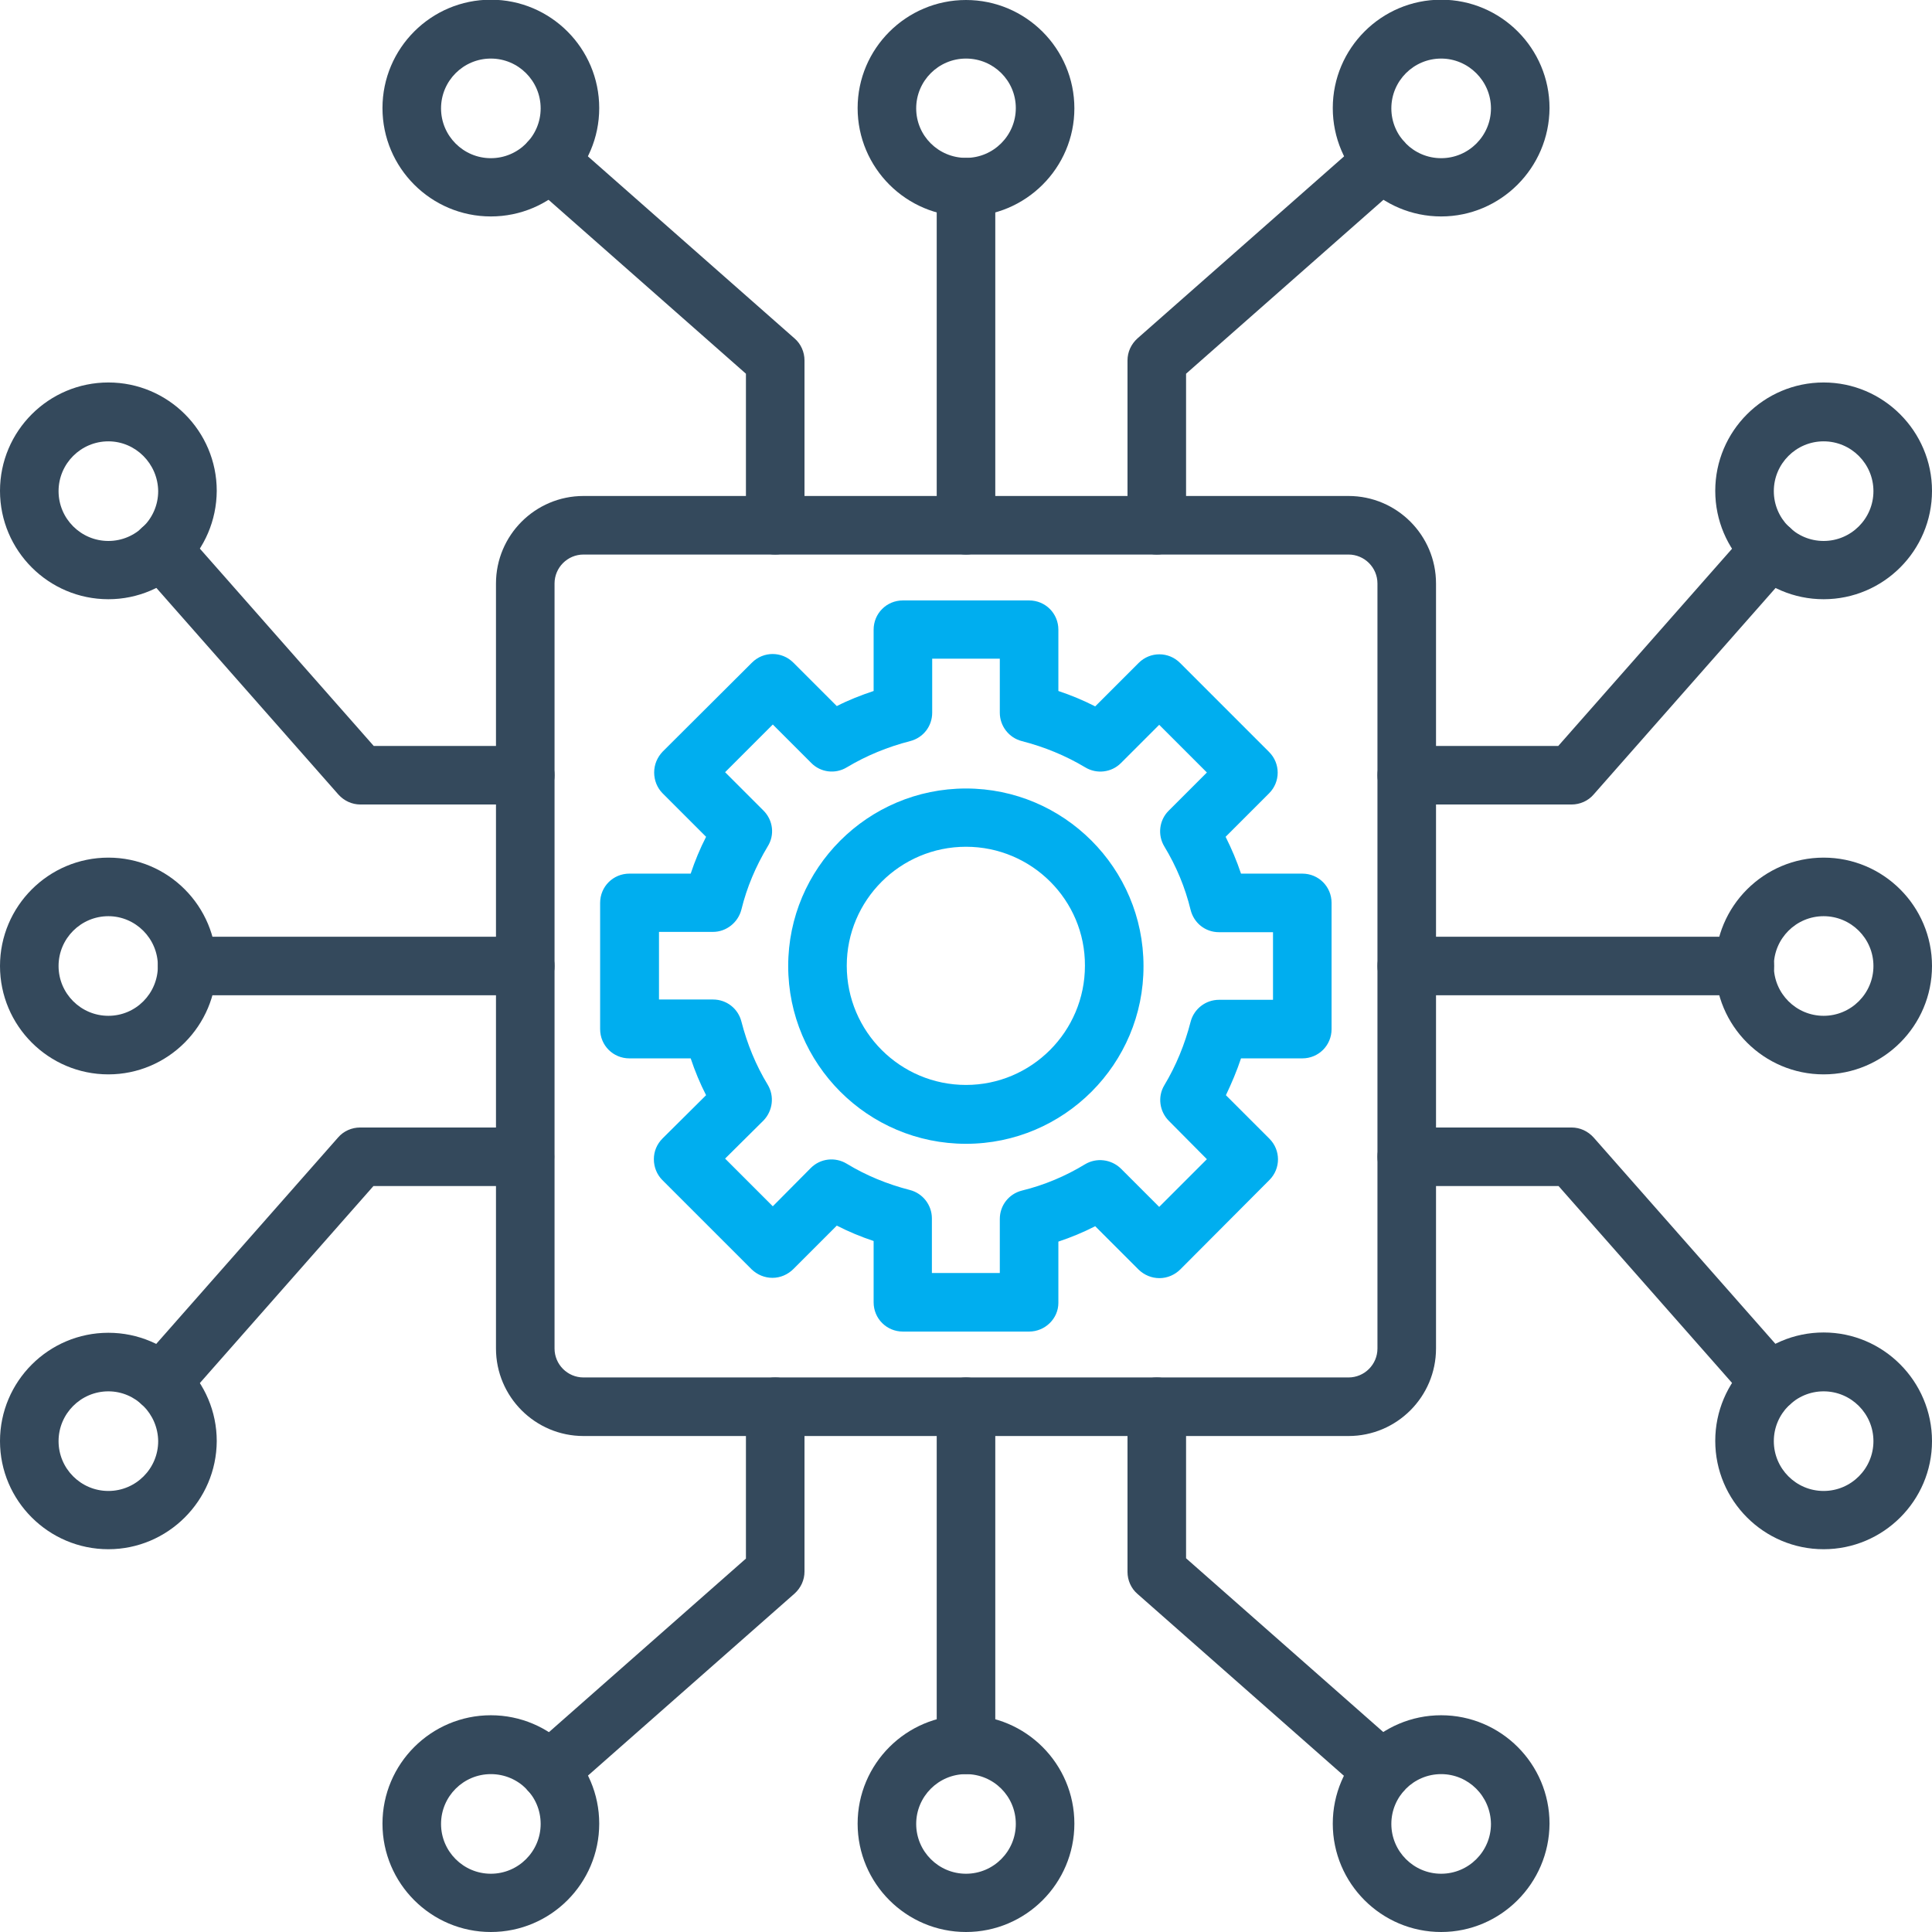
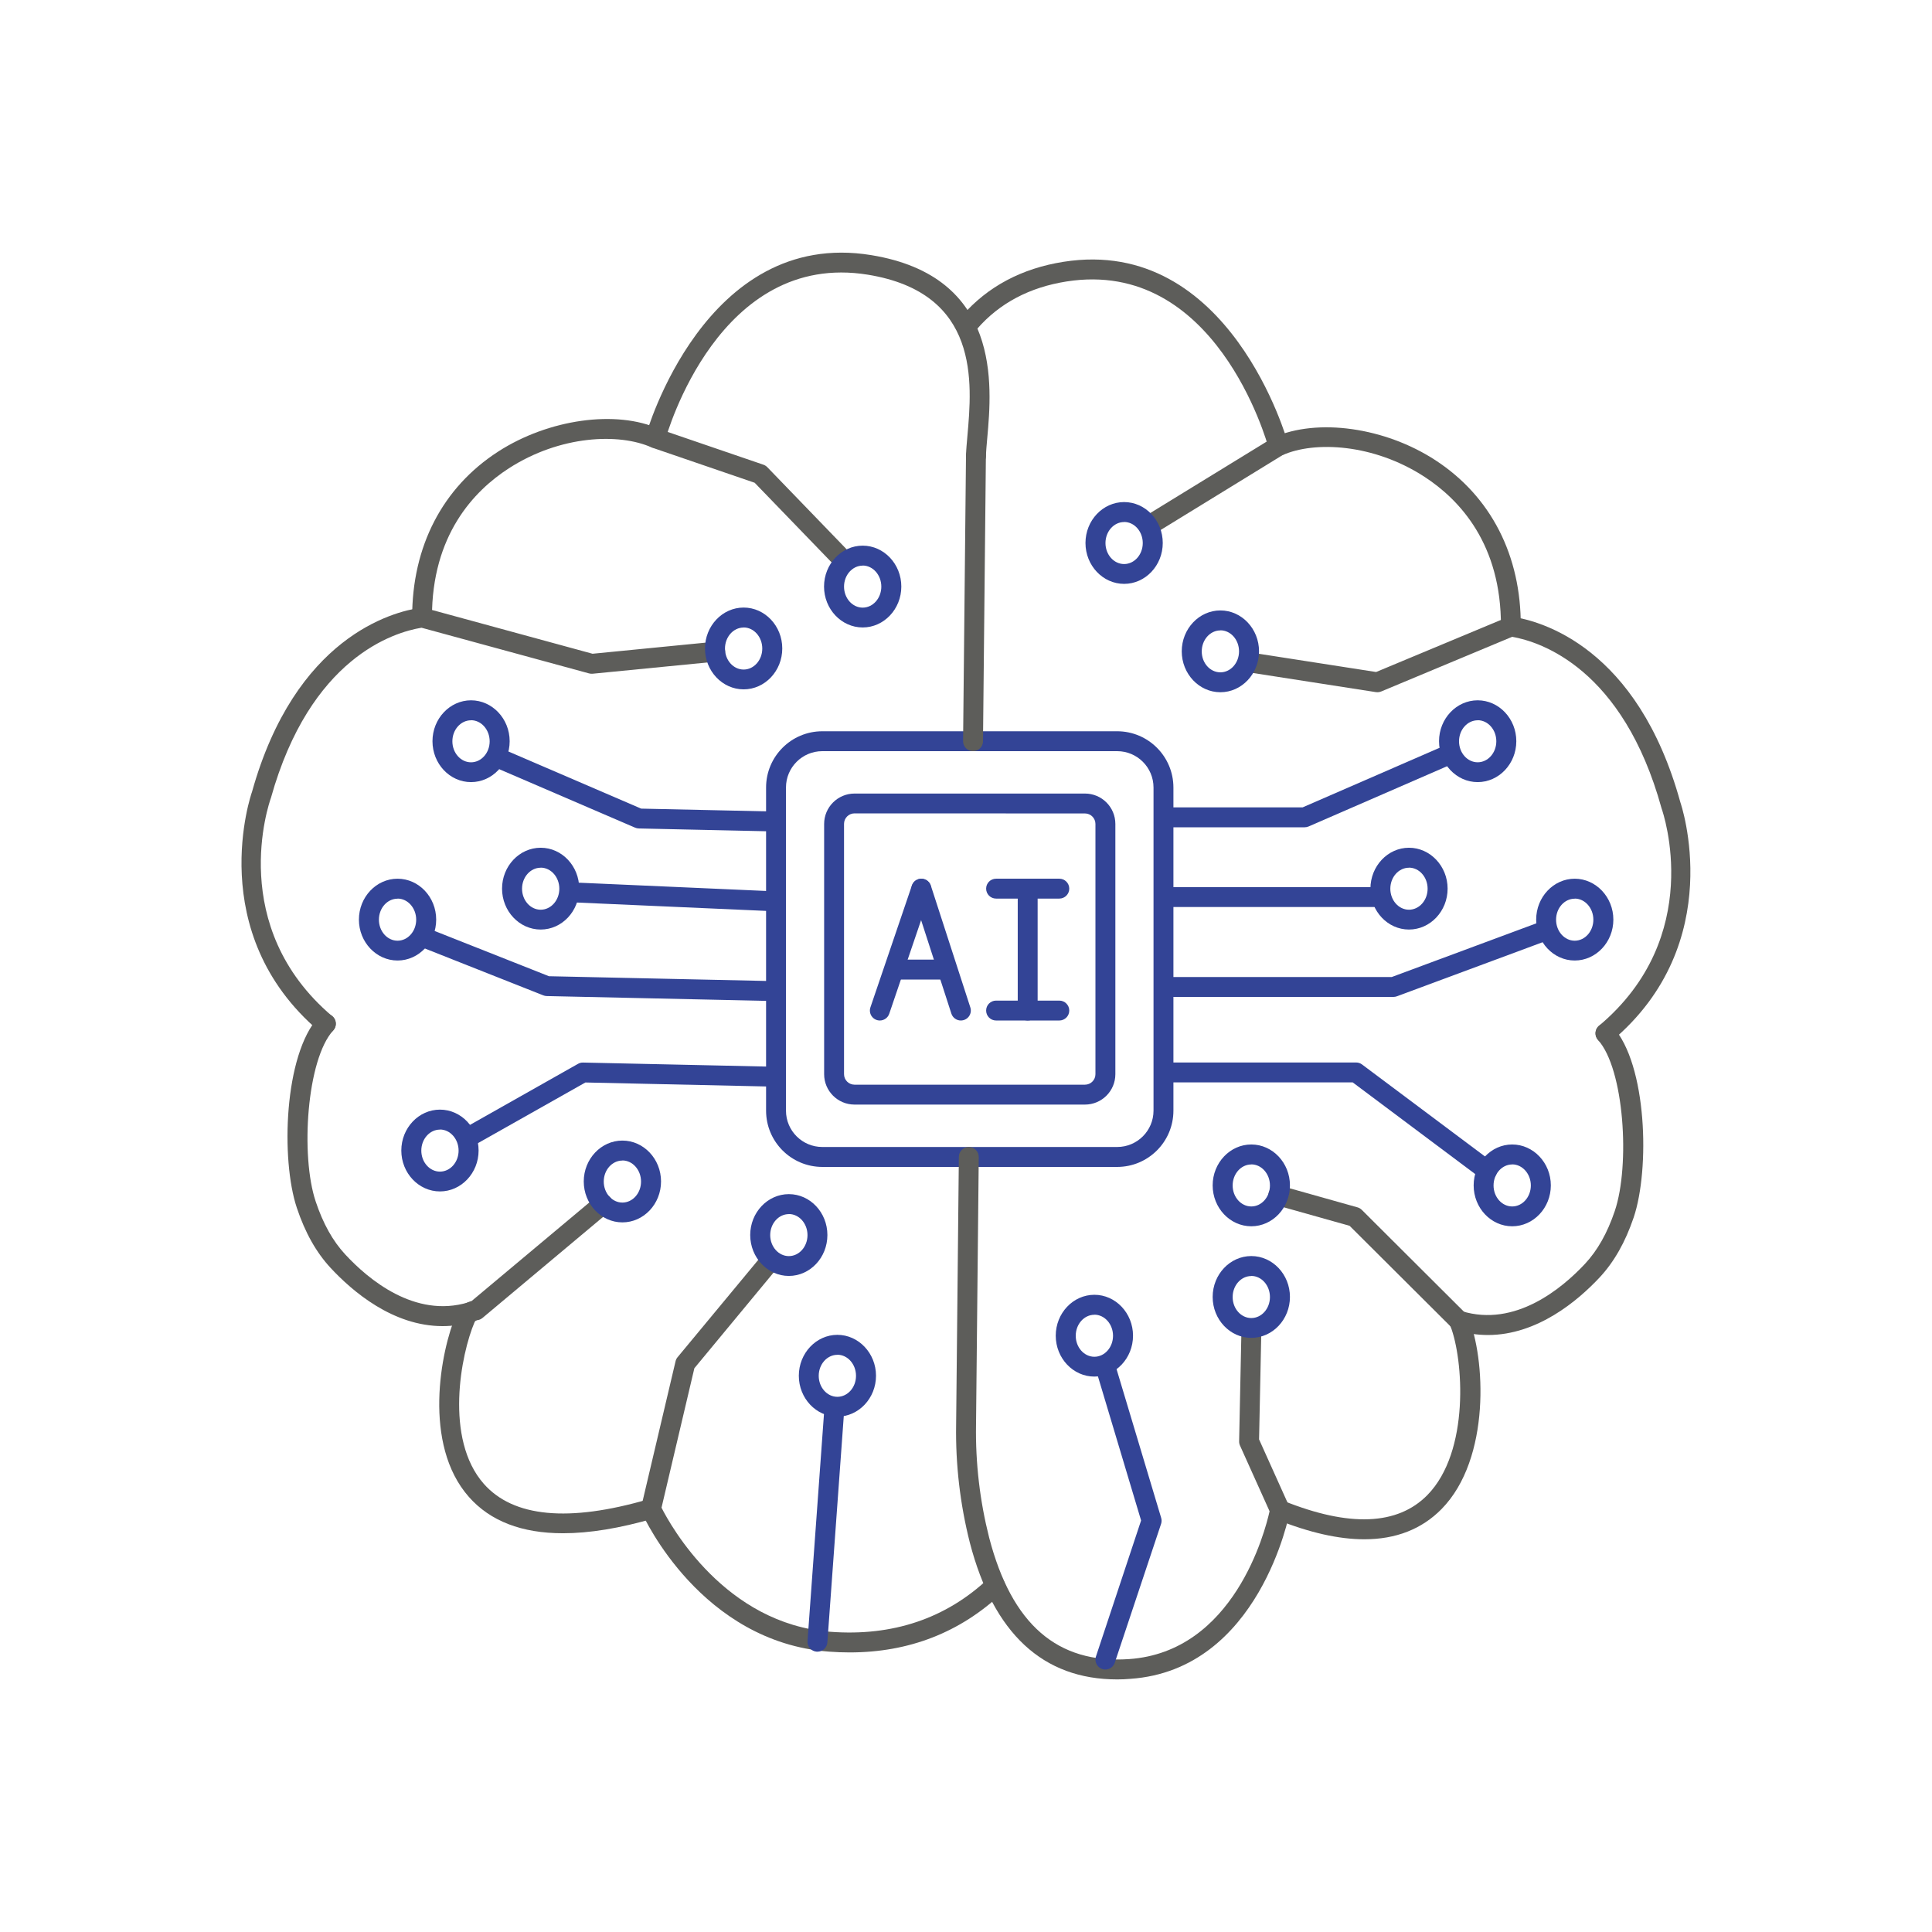
- <svg xmlns="http://www.w3.org/2000/svg" enable-background="new 0 0 64 64" viewBox="0 0 64 64" id="processor-setting">
-   <path fill="#00aeef" d="M34.09,44.11h-4.18c-0.54,0-0.97-0.43-0.97-0.97v-2.03c-0.42-0.14-0.83-0.31-1.22-0.51l-1.44,1.44    c-0.18,0.18-0.43,0.29-0.69,0.29h0c-0.26,0-0.5-0.1-0.69-0.28l-2.96-2.96c-0.18-0.18-0.28-0.43-0.28-0.69s0.1-0.5,0.29-0.69    l1.44-1.43c-0.2-0.39-0.37-0.8-0.51-1.22h-2.03c-0.54,0-0.97-0.43-0.97-0.97v-4.18c0-0.54,0.43-0.97,0.97-0.97h2.03    c0.14-0.42,0.31-0.83,0.51-1.22l-1.44-1.44c-0.18-0.18-0.28-0.43-0.28-0.69c0-0.26,0.1-0.5,0.28-0.69l2.96-2.95    c0.38-0.38,0.99-0.38,1.37,0l1.44,1.44c0.39-0.2,0.8-0.36,1.22-0.5v-2.03c0-0.54,0.43-0.97,0.97-0.97h4.18    c0.54,0,0.97,0.43,0.97,0.97v2.03c0.42,0.14,0.83,0.31,1.22,0.51l1.44-1.44c0.38-0.38,0.99-0.38,1.37,0l2.95,2.95    c0.38,0.38,0.38,0.99,0,1.37l-1.44,1.44c0.2,0.4,0.37,0.8,0.51,1.22h2.03c0.54,0,0.97,0.43,0.97,0.97v4.18    c0,0.54-0.43,0.97-0.97,0.97h-2.03c-0.14,0.42-0.31,0.82-0.5,1.22l1.44,1.44c0.38,0.38,0.38,0.99,0,1.37l-2.95,2.96    c-0.18,0.18-0.43,0.29-0.69,0.29h0c-0.26,0-0.5-0.1-0.69-0.28l-1.44-1.44c-0.39,0.2-0.8,0.37-1.22,0.51v2.03    C35.06,43.68,34.62,44.11,34.09,44.11z M30.88,42.17h2.24v-1.79c0-0.45,0.3-0.83,0.73-0.94c0.74-0.18,1.45-0.48,2.09-0.87    c0.38-0.23,0.87-0.17,1.19,0.14l1.27,1.27l1.58-1.58l-1.26-1.27c-0.31-0.31-0.38-0.8-0.15-1.18c0.39-0.65,0.68-1.36,0.87-2.1    c0.11-0.43,0.5-0.73,0.94-0.73h1.79v-2.24h-1.79c-0.45,0-0.83-0.3-0.94-0.74c-0.18-0.74-0.47-1.44-0.87-2.1    c-0.23-0.38-0.17-0.87,0.14-1.18l1.27-1.27l-1.58-1.58l-1.27,1.27c-0.31,0.31-0.8,0.37-1.18,0.14c-0.65-0.39-1.36-0.68-2.1-0.87    c-0.43-0.11-0.73-0.5-0.73-0.94v-1.79h-2.24v1.79c0,0.45-0.3,0.83-0.73,0.94c-0.74,0.19-1.45,0.48-2.1,0.87    c-0.38,0.23-0.87,0.17-1.18-0.15l-1.27-1.27l-1.58,1.58l1.27,1.27c0.32,0.32,0.38,0.81,0.14,1.19c-0.39,0.65-0.69,1.35-0.87,2.09    c-0.11,0.43-0.5,0.74-0.94,0.74h-1.79v2.24h1.79c0.45,0,0.83,0.3,0.94,0.73c0.19,0.74,0.48,1.45,0.87,2.09    c0.23,0.38,0.17,0.87-0.14,1.19l-1.27,1.26l1.58,1.58l1.26-1.27c0.32-0.32,0.81-0.37,1.19-0.14c0.64,0.39,1.35,0.68,2.09,0.87    c0.43,0.11,0.73,0.5,0.73,0.94V42.17z M32,37.89c-3.25,0-5.89-2.64-5.89-5.89c0-3.24,2.64-5.88,5.89-5.88    c3.24,0,5.88,2.64,5.88,5.88C37.89,35.24,35.25,37.89,32,37.89z M32,28.05c-2.18,0-3.95,1.77-3.95,3.94    c0,2.18,1.77,3.95,3.95,3.95c2.17,0,3.94-1.77,3.94-3.95C35.95,29.82,34.18,28.05,32,28.05z" />
-   <path fill="#34495c" d="M44.67 47.57H19.33c-1.6 0-2.9-1.3-2.9-2.9V19.33c0-1.6 1.3-2.9 2.9-2.9h25.34c1.6 0 2.9 1.3 2.9 2.9v25.34C47.57 46.27 46.27 47.57 44.67 47.57zM19.33 18.37c-.53 0-.96.43-.96.96v25.34c0 .53.43.96.96.96h25.34c.53 0 .96-.43.96-.96V19.33c0-.53-.43-.96-.96-.96H19.33zM16.26 7.17c-1.98 0-3.59-1.61-3.59-3.59 0-1.98 1.61-3.59 3.59-3.59s3.59 1.61 3.59 3.59C19.85 5.56 18.24 7.17 16.26 7.17zM16.26 1.94c-.91 0-1.65.74-1.65 1.65s.74 1.65 1.65 1.65 1.65-.74 1.65-1.65S17.17 1.94 16.26 1.94z" />
-   <path fill="#34495c" d="M25.68 18.37c-.54 0-.97-.43-.97-.97v-5.02l-7.15-6.3c-.4-.35-.44-.97-.09-1.37.35-.4.97-.44 1.37-.09l7.48 6.59c.21.18.33.45.33.73v5.46C26.65 17.93 26.21 18.37 25.68 18.37zM47.74 7.17c-1.98 0-3.59-1.61-3.59-3.59 0-1.98 1.61-3.59 3.59-3.59 1.98 0 3.59 1.61 3.59 3.59C51.32 5.56 49.71 7.17 47.74 7.17zM47.74 1.94c-.91 0-1.65.74-1.65 1.65s.74 1.65 1.65 1.65c.91 0 1.65-.74 1.65-1.65S48.64 1.94 47.74 1.94z" />
-   <path fill="#34495c" d="M38.32 18.37c-.54 0-.97-.43-.97-.97v-5.46c0-.28.12-.54.33-.73l7.48-6.59c.4-.36 1.01-.32 1.37.09.35.4.32 1.01-.09 1.37l-7.15 6.3v5.02C39.29 17.93 38.86 18.37 38.32 18.37zM32 7.17c-1.98 0-3.59-1.61-3.59-3.59C28.41 1.61 30.02 0 32 0s3.59 1.61 3.59 3.59C35.59 5.56 33.98 7.17 32 7.17zM32 1.94c-.91 0-1.65.74-1.65 1.65S31.09 5.23 32 5.23c.91 0 1.65-.74 1.65-1.65S32.91 1.94 32 1.94z" />
-   <path fill="#34495c" d="M32,18.37c-0.54,0-0.97-0.43-0.97-0.97V6.2c0-0.54,0.43-0.97,0.97-0.97s0.97,0.43,0.97,0.97v11.2        C32.97,17.94,32.54,18.37,32,18.37z" />
-   <g>
-     <path fill="#34495c" d="M47.74,64c-1.98,0-3.59-1.61-3.59-3.59c0-1.98,1.61-3.59,3.59-3.59c1.98,0,3.59,1.61,3.59,3.59         C51.32,62.39,49.71,64,47.74,64z M47.74,58.77c-0.91,0-1.65,0.74-1.65,1.65c0,0.91,0.74,1.65,1.65,1.65         c0.91,0,1.65-0.74,1.65-1.65C49.38,59.5,48.64,58.77,47.74,58.77z" />
-     <path fill="#34495c" d="M45.8 59.63c-.23 0-.46-.08-.64-.24l-7.48-6.59c-.21-.18-.33-.45-.33-.73V46.6c0-.54.43-.97.97-.97s.97.43.97.97v5.02l7.15 6.3c.4.35.44.97.09 1.37C46.34 59.52 46.07 59.63 45.8 59.63zM16.26 64c-1.98 0-3.59-1.61-3.59-3.59 0-1.98 1.61-3.59 3.59-3.59s3.59 1.61 3.59 3.59C19.85 62.39 18.24 64 16.26 64zM16.26 58.77c-.91 0-1.65.74-1.65 1.65 0 .91.74 1.65 1.65 1.65s1.65-.74 1.65-1.65C17.91 59.5 17.17 58.77 16.26 58.77z" />
-     <path fill="#34495c" d="M18.2,59.63c-0.27,0-0.54-0.11-0.73-0.33c-0.35-0.4-0.32-1.01,0.09-1.37l7.15-6.3V46.6         c0-0.54,0.43-0.97,0.97-0.97s0.97,0.43,0.97,0.97v5.46c0,0.28-0.12,0.54-0.33,0.73l-7.48,6.59         C18.66,59.55,18.43,59.63,18.2,59.63z" />
-     <g>
-       <path fill="#34495c" d="M32,64c-1.98,0-3.59-1.61-3.59-3.59c0-1.98,1.61-3.59,3.59-3.59s3.59,1.61,3.59,3.59        C35.59,62.39,33.98,64,32,64z M32,58.77c-0.91,0-1.65,0.74-1.65,1.65c0,0.91,0.74,1.65,1.65,1.65c0.91,0,1.65-0.74,1.65-1.65        C33.65,59.5,32.91,58.77,32,58.77z" />
-       <path fill="#34495c" d="M32,58.77c-0.54,0-0.97-0.43-0.97-0.97V46.6c0-0.54,0.43-0.97,0.97-0.97s0.97,0.43,0.97,0.97v11.2        C32.97,58.33,32.54,58.77,32,58.77z" />
-     </g>
-   </g>
-   <g>
-     <path fill="#34495c" d="M60.41,19.85c-1.98,0-3.59-1.61-3.59-3.59c0-1.98,1.61-3.59,3.59-3.59S64,14.29,64,16.26         C64,18.24,62.39,19.85,60.41,19.85z M60.41,14.62c-0.91,0-1.65,0.74-1.65,1.65c0,0.91,0.74,1.65,1.65,1.65         c0.91,0,1.65-0.74,1.65-1.65C62.06,15.36,61.32,14.62,60.41,14.62z" />
-     <path fill="#34495c" d="M52.06 26.65H46.6c-.54 0-.97-.43-.97-.97 0-.54.43-.97.97-.97h5.02l6.3-7.15c.35-.4.97-.44 1.37-.09.4.35.44.97.09 1.37l-6.59 7.48C52.61 26.53 52.34 26.65 52.06 26.65zM60.41 51.32c-1.98 0-3.59-1.61-3.59-3.59 0-1.98 1.61-3.59 3.59-3.59S64 45.76 64 47.74C64 49.71 62.39 51.32 60.41 51.32zM60.41 46.09c-.91 0-1.65.74-1.65 1.65 0 .91.74 1.65 1.65 1.65.91 0 1.65-.74 1.65-1.65C62.06 46.83 61.32 46.09 60.41 46.09z" />
-     <path fill="#34495c" d="M58.66 46.77c-.27 0-.54-.11-.73-.33l-6.3-7.15H46.6c-.54 0-.97-.43-.97-.97s.43-.97.97-.97h5.46c.28 0 .54.12.73.33l6.59 7.48c.35.4.32 1.01-.09 1.37C59.11 46.69 58.88 46.77 58.66 46.77zM60.41 35.59c-1.98 0-3.59-1.61-3.59-3.59s1.61-3.59 3.59-3.59S64 30.02 64 32 62.39 35.59 60.41 35.59zM60.41 30.35c-.91 0-1.65.74-1.65 1.65 0 .91.74 1.65 1.65 1.65.91 0 1.65-.74 1.65-1.65C62.06 31.09 61.32 30.35 60.41 30.35z" />
-     <path fill="#34495c" d="M57.8,32.97H46.6c-0.54,0-0.97-0.43-0.97-0.97s0.43-0.97,0.97-0.97h11.2c0.54,0,0.97,0.43,0.97,0.97        S58.33,32.97,57.8,32.97z" />
-     <g>
-       <path fill="#34495c" d="M3.59,51.32C1.61,51.32,0,49.71,0,47.74c0-1.98,1.61-3.59,3.59-3.59s3.59,1.61,3.59,3.59         C7.17,49.71,5.56,51.32,3.59,51.32z M3.59,46.09c-0.91,0-1.65,0.74-1.65,1.65c0,0.91,0.74,1.65,1.65,1.65         s1.65-0.74,1.65-1.65C5.23,46.83,4.49,46.09,3.59,46.09z" />
-       <path fill="#34495c" d="M5.34 46.77c-.23 0-.46-.08-.64-.24-.4-.35-.44-.97-.09-1.37l6.59-7.48c.18-.21.45-.33.73-.33h5.46c.54 0 .97.43.97.97s-.43.97-.97.97h-5.02l-6.3 7.15C5.88 46.66 5.61 46.77 5.34 46.77zM3.59 19.85C1.61 19.85 0 18.24 0 16.26c0-1.98 1.61-3.59 3.59-3.59s3.59 1.61 3.59 3.59C7.17 18.24 5.56 19.85 3.59 19.85zM3.59 14.62c-.91 0-1.65.74-1.65 1.65 0 .91.74 1.65 1.65 1.65s1.65-.74 1.65-1.65C5.23 15.36 4.49 14.62 3.59 14.62z" />
-       <path fill="#34495c" d="M17.4,26.65h-5.46c-0.28,0-0.54-0.12-0.73-0.33l-6.59-7.48c-0.35-0.4-0.32-1.01,0.09-1.37         c0.4-0.36,1.01-0.32,1.37,0.09l6.3,7.15h5.02c0.54,0,0.97,0.43,0.97,0.97C18.37,26.21,17.93,26.65,17.4,26.65z" />
-       <g>
-         <path fill="#34495c" d="M3.59,35.59C1.61,35.59,0,33.98,0,32s1.61-3.59,3.59-3.59S7.17,30.02,7.17,32S5.56,35.59,3.59,35.59z         M3.59,30.35c-0.91,0-1.65,0.74-1.65,1.65c0,0.91,0.74,1.65,1.65,1.65S5.23,32.91,5.23,32C5.23,31.09,4.49,30.35,3.59,30.35z" />
-         <path fill="#34495c" d="M17.4,32.97H6.2c-0.54,0-0.97-0.43-0.97-0.97s0.43-0.97,0.97-0.97h11.2c0.54,0,0.97,0.43,0.97,0.97        S17.94,32.97,17.4,32.97z" />
+ <svg xmlns="http://www.w3.org/2000/svg" id="SvgjsSvg1081" width="288" height="288" version="1.1">
+   <defs id="SvgjsDefs1082" />
+   <g id="SvgjsG1083">
+     <svg data-name="Layer 1" viewBox="0 0 1000 1000" width="288" height="288">
+       <g data-name="&amp;lt;Group&amp;gt;" fill="#5d5d5a" class="color000 svgShape">
+         <path fill="#334496" d="M578.26 604H425.62a29.13 29.13 0 0 1-29.1-29.1V407.6a29.13 29.13 0 0 1 29.1-29.1h152.64a29.13 29.13 0 0 1 29.1 29.1v167.28a29.13 29.13 0 0 1-29.1 29.12ZM425.62 388.8a18.82 18.82 0 0 0-18.8 18.8v167.28a18.82 18.82 0 0 0 18.8 18.8h152.64a18.82 18.82 0 0 0 18.8-18.8V407.6a18.82 18.82 0 0 0-18.8-18.8Z" data-name="&amp;lt;Group&amp;gt;" class="color070707 svgShape" />
+         <path fill="#334496" d="M561.58 571.73H442.3A15.74 15.74 0 0 1 426.57 556V426.47a15.75 15.75 0 0 1 15.73-15.73h119.28a15.74 15.74 0 0 1 15.73 15.73V556a15.74 15.74 0 0 1-15.73 15.73ZM442.3 421a5.44 5.44 0 0 0-5.43 5.43V556a5.44 5.44 0 0 0 5.43 5.43h119.28A5.43 5.43 0 0 0 567 556V426.47a5.44 5.44 0 0 0-5.43-5.43Z" data-name="&amp;lt;Group&amp;gt;" class="color070707 svgShape" />
+         <g fill="#334496" data-name="&amp;lt;Group&amp;gt;" class="color070707 svgShape">
+           <path d="M505.15 241.12H505a5.15 5.15 0 0 1-5-5.28c.07-2.77.37-6.21.72-10.12 2.47-27.71 6.6-74.09-51.53-83.54-76.94-12.48-103.92 81.94-105 86a5.15 5.15 0 0 1-9.93-2.73c.29-1.08 30.48-107.44 116.62-93.41 67.58 11 62.55 67.47 60.13 94.62-.33 3.66-.62 6.88-.68 9.47a5.15 5.15 0 0 1-5.18 4.99Z" data-name="&amp;lt;Group&amp;gt;" fill="#5d5d5a" class="color000 svgShape" />
+           <path d="M218.48 324.77a5.15 5.15 0 0 1-5.15-5.14c-.06-36.83 15.75-67.33 44.51-85.89 26.1-16.85 61.22-21.74 83.48-11.63l53.85 18.43a5.16 5.16 0 0 1 2 1.29l44 45.55a5.15 5.15 0 0 1-7.41 7.15l-43.14-44.65-53.14-18.21c-17-7.7-47.62-6.36-74.1 10.73-18.19 11.74-39.87 34.67-39.8 77.22a5.15 5.15 0 0 1-5.14 5.16Z" data-name="&amp;lt;Group&amp;gt;" fill="#5d5d5a" class="color000 svgShape" />
+           <path d="M168.64 535.08a5.13 5.13 0 0 1-3.33-1.22c-60.33-51.19-35.14-123.31-34.87-124 22.38-80 72.49-93.18 87.31-95.3a5.16 5.16 0 0 1 2.09.13l86.86 23.69 62.9-6.18a5.15 5.15 0 1 1 1 10.25l-63.84 6.27a5.39 5.39 0 0 1-1.86-.16l-86.72-23.65c-14.42 2.37-57.64 15.57-77.95 88.09-1.08 3-23 66.56 31.74 113a5.15 5.15 0 0 1-3.34 9.07Z" data-name="&amp;lt;Group&amp;gt;" fill="#5d5d5a" class="color000 svgShape" />
+           <path d="M229.09 686.4c-25.71 0-46.69-18-57.94-30.1-7.5-8.09-13.23-18.29-17.53-31.18-8.33-25-6.62-79.14 11.22-98.67a5.15 5.15 0 1 1 7.6 6.95c-13.64 14.92-17 64.69-9.05 88.46 3.83 11.47 8.83 20.45 15.31 27.44 11.9 12.85 36 33.15 63.61 24.82a5.15 5.15 0 1 1 3 9.86 55.92 55.92 0 0 1-16.22 2.42Z" data-name="&amp;lt;Group&amp;gt;" fill="#5d5d5a" class="color000 svgShape" />
+           <path d="M291.4 793.61c-21.33 0-37.63-6.27-48.69-18.79-24-27.13-14.74-75.46-6.51-94.62a11.87 11.87 0 0 1 7.94-6.82l64.62-54.1a5.15 5.15 0 0 1 6.61 7.9l-65.65 55a5.13 5.13 0 0 1-2.8 1.17 1.54 1.54 0 0 0-1.26.95c-7.09 16.51-15.74 60.52 4.77 83.74 15.26 17.27 43.9 20 85.1 8a5.15 5.15 0 1 1 2.86 9.89q-26.52 7.69-46.99 7.68Z" data-name="&amp;lt;Group&amp;gt;" fill="#5d5d5a" class="color000 svgShape" />
+           <path d="M439.76 855.29q-5.3 0-10.75-.41c-66-5-95.52-69.06-96.75-71.79a5.15 5.15 0 0 1-.32-3.29l17.71-75.14a5.11 5.11 0 0 1 1-2.1L394 650.27a5.15 5.15 0 1 1 7.93 6.56L359.4 708.2l-17 72.18c4.79 9.46 32.93 60.15 87.39 64.23 32.24 2.43 59.79-6.85 81.79-27.55a5.15 5.15 0 0 1 7.06 7.5c-21.71 20.44-48.2 30.73-78.88 30.73Z" data-name="&amp;lt;Group&amp;gt;" fill="#5d5d5a" class="color000 svgShape" />
+         </g>
+         <g fill="#334496" data-name="&amp;lt;Group&amp;gt;" class="color070707 svgShape">
+           <path d="M661.73 236a5.16 5.16 0 0 1-5-3.8c-1.09-4-27.7-98.59-104.66-86.51-19.18 3-34.75 11.26-46.28 24.5a5.15 5.15 0 0 1-7.76-6.77c13.17-15.11 30.81-24.5 52.44-27.91 86.19-13.6 115.92 92.91 116.21 94a5.15 5.15 0 0 1-3.63 6.31 5.05 5.05 0 0 1-1.32.18Z" data-name="&amp;lt;Group&amp;gt;" fill="#5d5d5a" class="color000 svgShape" />
+           <path d="M782 329.47a5.15 5.15 0 0 1-5.12-5.18c.25-42.56-21.33-65.6-39.48-77.44-26.4-17.21-57-18.69-73.57-11.27l-64.51 39.62a5.15 5.15 0 0 1-5.38-8.78L659 226.5c22.89-10.31 58-5.25 84 11.73 28.69 18.71 44.38 49.29 44.15 86.13a5.15 5.15 0 0 1-5.15 5.11Z" data-name="&amp;lt;Group&amp;gt;" fill="#5d5d5a" class="color000 svgShape" />
+           <path d="M831 540a5.15 5.15 0 0 1-3.32-9.09c55-46.2 33.29-109.83 32.34-112.52-19.95-72.39-62.58-86.18-77.33-88.78l-67.76 28.29a5.24 5.24 0 0 1-2.77.34l-66.47-10.34a5.15 5.15 0 1 1 1.58-10.18l65 10.11 67.76-28.27a5.24 5.24 0 0 1 2.74-.34c14.81 2.21 64.86 15.66 87 96.11.14.36 25 72.61-35.53 123.49A5.12 5.12 0 0 1 831 540Z" data-name="&amp;lt;Group&amp;gt;" fill="#5d5d5a" class="color000 svgShape" />
+           <path d="M770.13 691a55.71 55.71 0 0 1-16.46-2.5 5.15 5.15 0 1 1 3-9.84c27.58 8.44 51.75-11.71 63.71-24.49 6.51-7 11.56-15.91 15.43-27.36 8-23.73 4.9-73.52-8.67-88.51a5.15 5.15 0 1 1 7.64-6.91C852.56 551 854 605.2 845.59 630.15c-4.36 12.87-10.13 23-17.66 31.09-11.27 12.04-32.23 29.76-57.8 29.76Z" data-name="&amp;lt;Group&amp;gt;" fill="#5d5d5a" class="color000 svgShape" />
+           <path d="M706.16 796.73q-19.9 0-45.61-10.33a5.15 5.15 0 1 1 3.84-9.55c34 13.67 59 12.66 74.41-3 22.19-22.61 18.54-70.48 12-87.3l-52.25-52.07-38.32-10.78a5.15 5.15 0 1 1 2.79-9.92l39.61 11.14a5.17 5.17 0 0 1 2.24 1.31L758.81 680a5.11 5.11 0 0 1 1.11 1.64c8.83 20.81 11.88 73.3-13.76 99.43-10.27 10.43-23.65 15.66-40 15.66zM503.64 388.8h-.05a5.15 5.15 0 0 1-5.1-5.2L500 235.92a5.15 5.15 0 0 1 5.15-5.1h.05a5.15 5.15 0 0 1 5.1 5.2l-1.5 147.68a5.15 5.15 0 0 1-5.16 5.1z" data-name="&amp;lt;Group&amp;gt;" fill="#5d5d5a" class="color000 svgShape" />
+           <path d="M578.22 869.26c-38.35 0-64-23.76-76.22-70.73a233.16 233.16 0 0 1-7.11-61.09l1.41-138.66a5.15 5.15 0 0 1 5.15-5.1h.05a5.15 5.15 0 0 1 5.1 5.2l-1.41 138.66a222.88 222.88 0 0 0 6.81 58.39c11.69 44.85 35.29 65.36 72.41 62.81 54.28-3.8 70.38-66 72.72-76.52l-15.31-34a5.24 5.24 0 0 1-.45-2.22l1.19-57.19a5.15 5.15 0 0 1 10.3.21l-1.17 56 15.52 34.47a5.17 5.17 0 0 1 .37 3c-.15.82-15.53 81.78-82.45 86.47-2.37.22-4.67.3-6.91.3Z" data-name="&amp;lt;Group&amp;gt;" fill="#5d5d5a" class="color000 svgShape" />
+         </g>
+         <path fill="#334496" d="M455.4 528.21a5.15 5.15 0 0 1-4.87-6.81L472 458.3a5.15 5.15 0 0 1 9.75 3.32l-21.48 63.09a5.15 5.15 0 0 1-4.87 3.5Z" data-name="&amp;lt;Group&amp;gt;" class="color070707 svgShape" />
+         <path fill="#334496" d="M497.33 528.21a5.15 5.15 0 0 1-4.9-3.56L472 461.55a5.15 5.15 0 1 1 9.8-3.18l20.45 63.09a5.15 5.15 0 0 1-4.9 6.74zm34.6 0a5.15 5.15 0 0 1-5.15-5.15V460a5.15 5.15 0 0 1 10.3 0v63.09a5.15 5.15 0 0 1-5.15 5.12z" data-name="&amp;lt;Group&amp;gt;" class="color070707 svgShape" />
+         <path fill="#334496" d="M548.3 465.11h-32.73a5.15 5.15 0 0 1 0-10.3h32.73a5.15 5.15 0 0 1 0 10.3zm0 63.1h-32.73a5.15 5.15 0 0 1 0-10.3h32.73a5.15 5.15 0 1 1 0 10.3zM489.73 507h-26.79a5.15 5.15 0 1 1 0-10.3h26.79a5.15 5.15 0 0 1 0 10.3zM675.28 428.2h-71.53a5.15 5.15 0 1 1 0-10.3h70.47L748 385.81a5.15 5.15 0 1 1 4.11 9.44l-74.75 32.52a5.16 5.16 0 0 1-2.08.43zm39.2 41.28H603.75a5.15 5.15 0 1 1 0-10.3h110.73a5.15 5.15 0 1 1 0 10.3zM769.72 611a5.14 5.14 0 0 1-3.08-1l-66.48-49.76h-96.41a5.15 5.15 0 1 1 0-10.3h98.13a5.13 5.13 0 0 1 3.08 1l67.86 50.78a5.15 5.15 0 0 1-3.09 9.27zm-48.41-95H603.75a5.15 5.15 0 1 1 0-10.3h116.63l78.1-29a5.15 5.15 0 0 1 3.59 9.65l-79 29.32a5.2 5.2 0 0 1-1.76.33zM400.65 430.34h-.12l-69.89-1.53a5.19 5.19 0 0 1-1.92-.42l-72.23-31.08a5.15 5.15 0 1 1 4.07-9.46l71.3 30.69 68.89 1.5a5.15 5.15 0 0 1-.11 10.3zm0 41.31h-.23l-104-4.6a5.15 5.15 0 0 1 .46-10.29l104 4.59a5.15 5.15 0 0 1-.22 10.3zM243.8 593a5.15 5.15 0 0 1-2.54-9.63l57.91-32.72a4.91 4.91 0 0 1 2.65-.67l98.11 2.14a5.15 5.15 0 0 1-.22 10.3L303 560.29l-56.68 32a5.13 5.13 0 0 1-2.52.71zm156.85-74.87h-.12L283 515.56a5.14 5.14 0 0 1-1.78-.36l-62.54-24.75a5.15 5.15 0 0 1 3.79-9.57l61.68 24.41 116.62 2.54a5.15 5.15 0 0 1-.11 10.3zM572.16 864.15a5.15 5.15 0 0 1-4.89-6.77L590.63 787l-23.4-78.12a5.15 5.15 0 0 1 9.86-3l23.91 79.7a5.15 5.15 0 0 1 0 3.1l-24 71.95a5.15 5.15 0 0 1-4.84 3.52zm-149.05-9.24h-.38a5.15 5.15 0 0 1-4.76-5.51l8.61-118.76a5.15 5.15 0 1 1 10.27.74l-8.61 118.76a5.15 5.15 0 0 1-5.13 4.77z" data-name="&amp;lt;Group&amp;gt;" class="color070707 svgShape" />
+         <path fill="#334496" d="M433.42 733.25c-11 0-19.95-9.5-19.95-21.17s9-21.17 19.95-21.17 20 9.5 20 21.17-9 21.17-20 21.17zm0-32c-5.32 0-9.65 4.88-9.65 10.87s4.33 10.87 9.65 10.87 9.65-4.88 9.65-10.87-4.33-10.91-9.65-10.91zm133.03 11.27c-11 0-20-9.5-20-21.17s9-21.17 20-21.17 20 9.5 20 21.17-9 21.17-20 21.17zm0-32c-5.32 0-9.65 4.88-9.65 10.87s4.33 10.87 9.65 10.87 9.65-4.88 9.65-10.87-4.33-10.91-9.65-10.91zm81.22 11.95c-11 0-20-9.5-20-21.17s9-21.17 20-21.17 20 9.5 20 21.17-9 21.17-20 21.17zm0-32c-5.32 0-9.65 4.88-9.65 10.88s4.33 10.87 9.65 10.87 9.65-4.88 9.65-10.87-4.32-10.93-9.65-10.93zm0-25.75c-11 0-20-9.5-20-21.17s9-21.17 20-21.17 20 9.5 20 21.17-9 21.17-20 21.17zm0-32c-5.32 0-9.65 4.88-9.65 10.87s4.33 10.87 9.65 10.87 9.65-4.88 9.65-10.87-4.32-10.91-9.65-10.91zm135.04 32c-11 0-19.95-9.5-19.95-21.17s9-21.17 19.95-21.17 20 9.5 20 21.17-9 21.17-20 21.17zm0-32c-5.32 0-9.65 4.88-9.65 10.87s4.33 10.87 9.65 10.87 9.65-4.88 9.65-10.87-4.36-10.91-9.65-10.91zm32.36-105.56c-11 0-19.95-9.5-19.95-21.17s9-21.17 19.95-21.17 20 9.5 20 21.17-9 21.17-20 21.17zm0-32c-5.32 0-9.65 4.88-9.65 10.87s4.33 10.88 9.65 10.88 9.65-4.88 9.65-10.88-4.33-10.92-9.65-10.92zm-85.79 15.97c-11 0-19.95-9.5-19.95-21.17s9-21.17 19.95-21.17 20 9.5 20 21.17-8.99 21.17-20 21.17zm0-32c-5.32 0-9.65 4.88-9.65 10.87s4.33 10.87 9.65 10.87 9.65-4.88 9.65-10.87-4.32-10.91-9.65-10.91zm35.56-44.31c-11 0-20-9.5-20-21.17s9-21.17 20-21.17 20 9.5 20 21.17-9 21.17-20 21.17zm0-32c-5.32 0-9.65 4.88-9.65 10.87s4.33 10.87 9.65 10.87 9.65-4.88 9.65-10.87-4.32-10.91-9.65-10.91zM631.67 358.3c-11 0-20-9.5-20-21.17s9-21.17 20-21.17 20 9.5 20 21.17-8.99 21.17-20 21.17zm0-32c-5.32 0-9.65 4.88-9.65 10.88s4.33 10.82 9.65 10.82 9.65-4.88 9.65-10.87-4.32-10.88-9.65-10.88zm-49.83-24.09c-11 0-20-9.5-20-21.17s9-21.17 20-21.17 20 9.5 20 21.17-9 21.17-20 21.17zm0-32c-5.32 0-9.65 4.88-9.65 10.87s4.33 10.87 9.65 10.87 9.65-4.88 9.65-10.87-4.33-10.91-9.65-10.91zm-196.94 86.6c-11 0-20-9.5-20-21.17s9-21.17 20-21.17 20 9.5 20 21.17-8.99 21.17-20 21.17zm0-32c-5.32 0-9.65 4.88-9.65 10.88s4.33 10.87 9.65 10.87 9.65-4.88 9.65-10.87-4.32-10.92-9.65-10.92zm61.62-.04c-11 0-20-9.5-20-21.17s9-21.17 20-21.17 20 9.5 20 21.17-9 21.17-20 21.17zm0-32c-5.32 0-9.65 4.88-9.65 10.87s4.33 10.87 9.65 10.87 9.65-4.88 9.65-10.87-4.33-10.92-9.65-10.92zm-38.21 367.65c-11 0-20-9.5-20-21.17s9-21.17 20-21.17 19.95 9.5 19.95 21.17-8.95 21.17-19.95 21.17zm0-32c-5.32 0-9.65 4.88-9.65 10.87s4.33 10.87 9.65 10.87 9.65-4.88 9.65-10.87-4.33-10.91-9.65-10.91zm-86.16 4.28c-11 0-20-9.5-20-21.17s9-21.17 20-21.17 20 9.5 20 21.17-8.99 21.17-20 21.17zm0-32c-5.32 0-9.65 4.88-9.65 10.88s4.33 10.87 9.65 10.87 9.65-4.88 9.65-10.87-4.32-10.93-9.65-10.93zm-94.43 15.98c-11 0-20-9.5-20-21.17s9-21.17 20-21.17 20 9.5 20 21.17-9 21.17-20 21.17zm0-32c-5.32 0-9.65 4.88-9.65 10.87s4.33 10.88 9.65 10.88 9.65-4.88 9.65-10.88-4.37-10.92-9.65-10.92zm-21.95-87.52c-11 0-20-9.5-20-21.17s9-21.17 20-21.17 20 9.5 20 21.17-9 21.17-20 21.17zm0-32c-5.32 0-9.65 4.88-9.65 10.87s4.33 10.88 9.65 10.88 9.65-4.88 9.65-10.88-4.33-10.92-9.65-10.92zm74.09 15.97c-11 0-20-9.5-20-21.17s9-21.17 20-21.17 19.95 9.5 19.95 21.17-8.95 21.17-19.95 21.17zm0-32c-5.32 0-9.65 4.88-9.65 10.87s4.33 10.87 9.65 10.87 9.65-4.88 9.65-10.87-4.33-10.91-9.65-10.91zm-36.06-44.31c-11 0-19.95-9.5-19.95-21.17s9-21.17 19.95-21.17 20 9.5 20 21.17-9 21.17-20 21.17zm0-32c-5.32 0-9.65 4.88-9.65 10.88s4.33 10.87 9.65 10.87 9.65-4.88 9.65-10.87-4.33-10.92-9.65-10.92z" data-name="&amp;lt;Group&amp;gt;" class="color070707 svgShape" />
      </g>
-     </g>
+     </svg>
  </g>
</svg>
